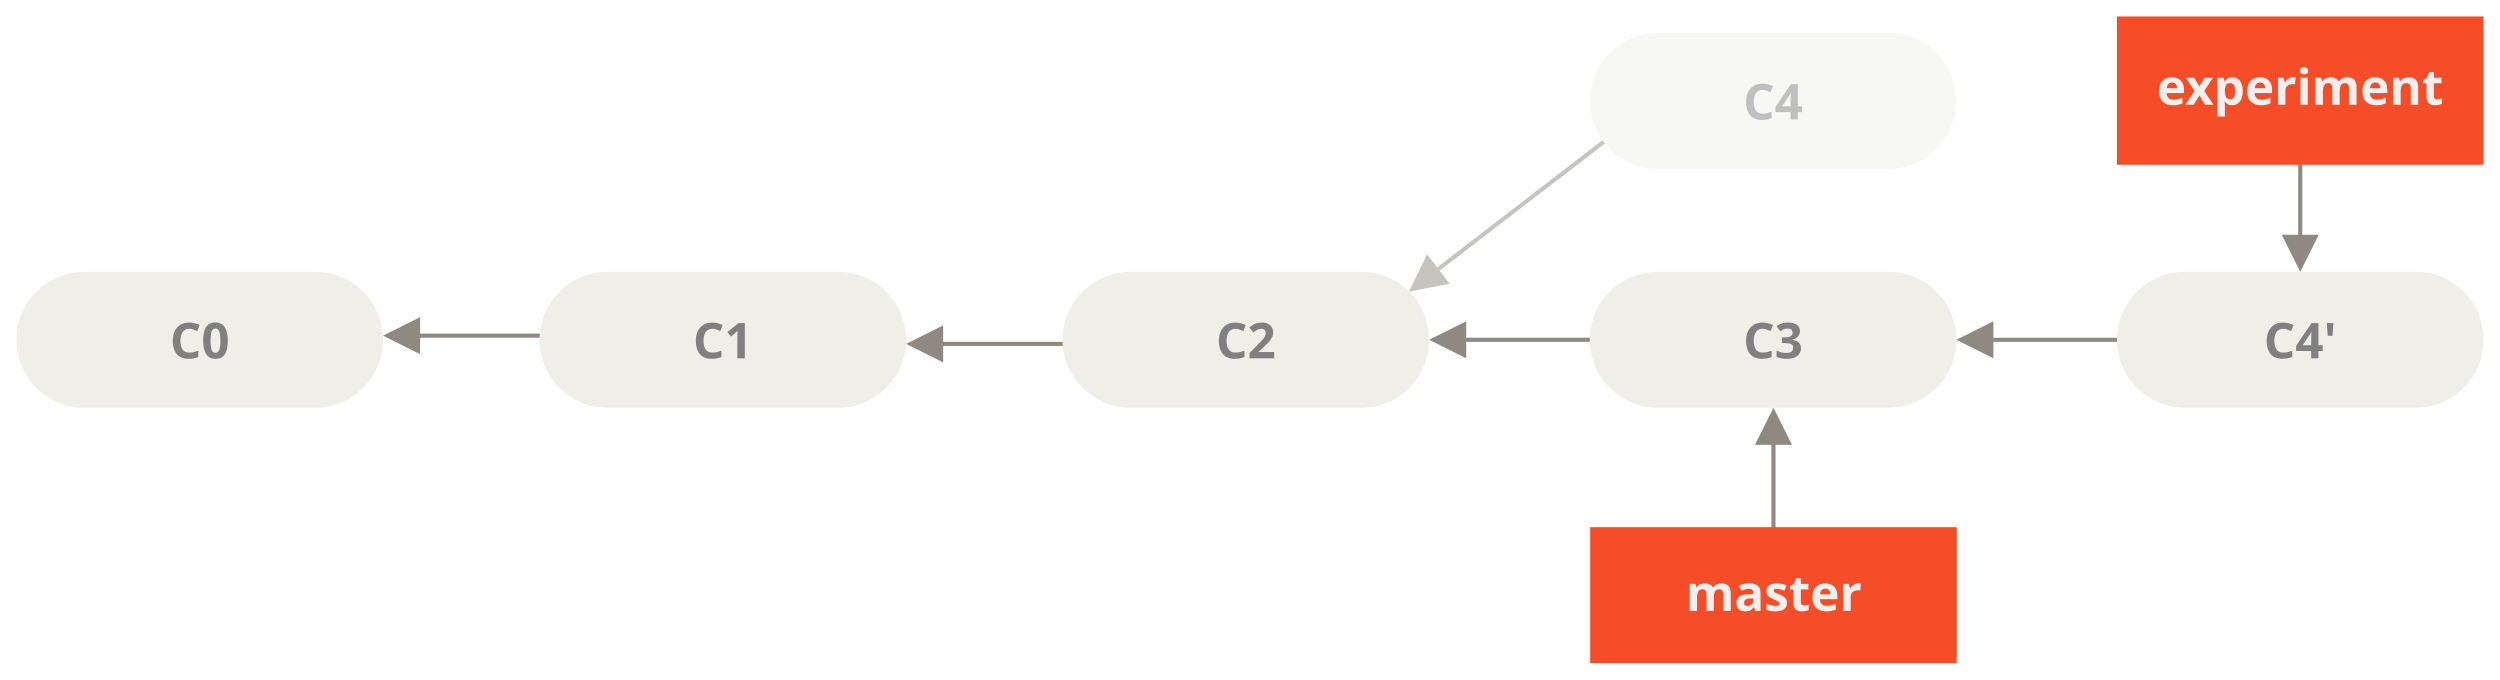
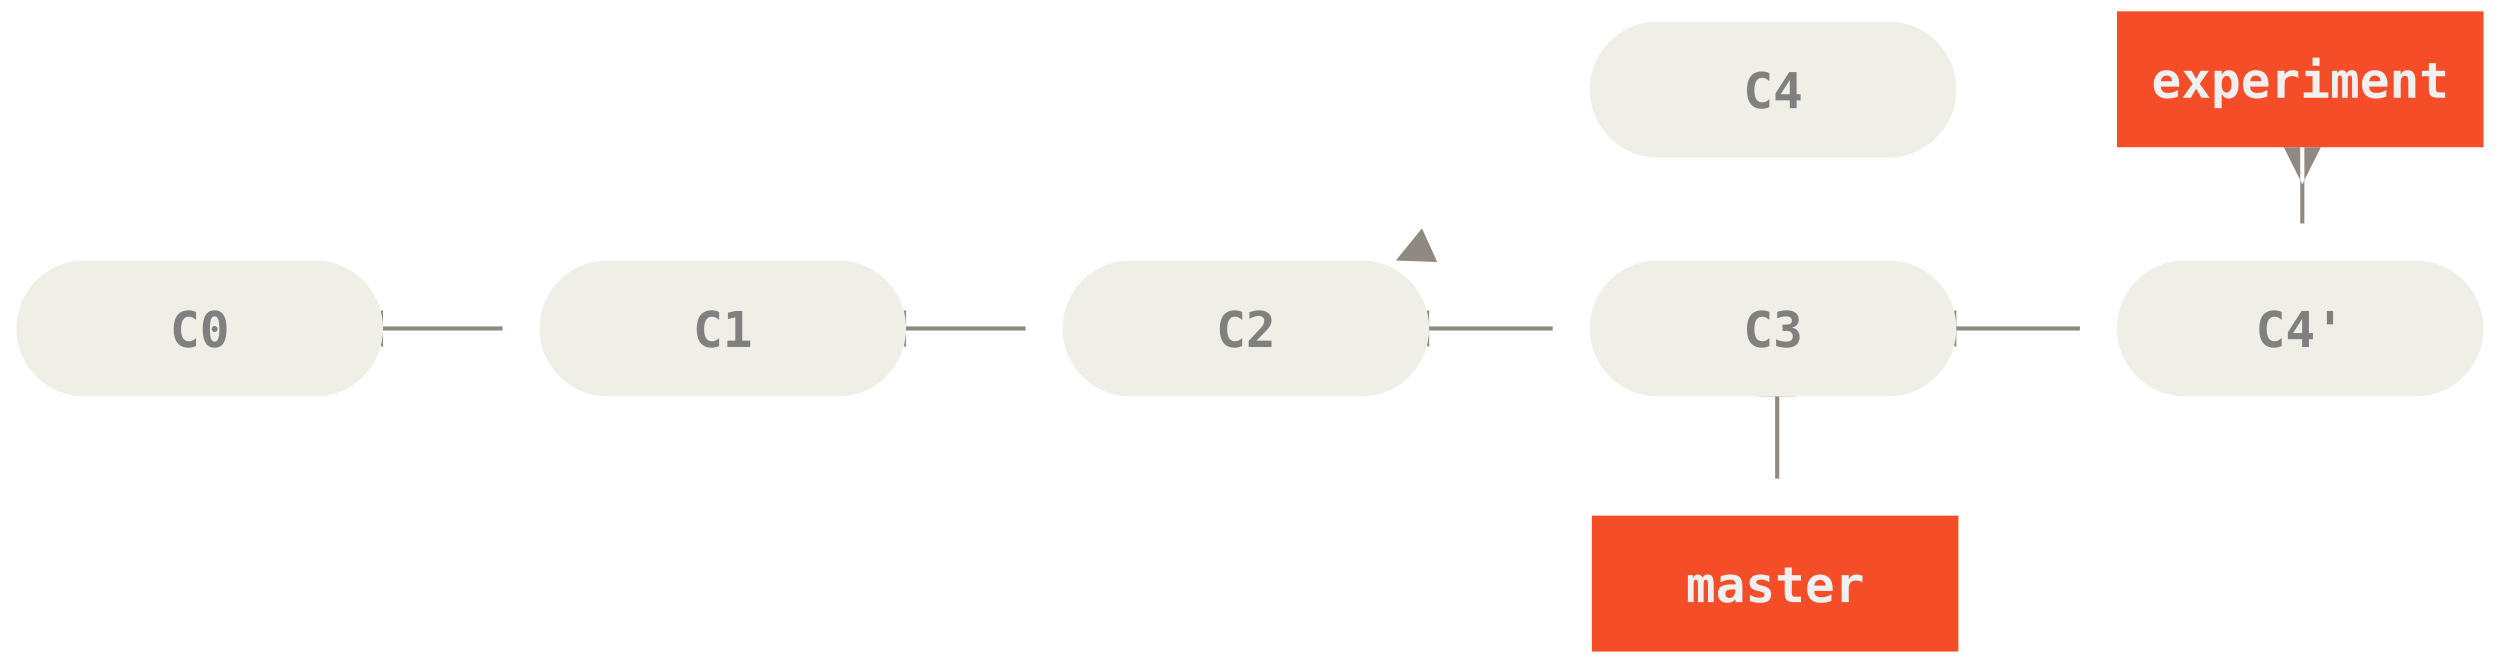
- <svg xmlns="http://www.w3.org/2000/svg" id="svg35292" version="1.1" viewBox="0 0 607 165">
-   <g id="03---Rebase-3" transform="translate(-10,-8)" style="fill-rule:evenodd;fill:none">
-     <path id="Line" d="m112 89h35v1h-35v4l-9-4.5 9-4.5z" style="fill-rule:nonzero;fill:#8f8981" />
-     <path id="Line-2" d="m239 91h35v1h-35v4l-9-4.5 9-4.5z" style="fill-rule:nonzero;fill:#8f8981" />
-     <g id="brown" transform="translate(14,74)">
-       <rect id="Rectangle-1" width="89" height="33" rx="16.5" ry="16.5" style="fill-rule:evenodd;fill:#efefe7" />
-       <text id="C6" font-size="12px" font-weight="700" style="fill:#979797;font-family:'Source Code Pro';font-size:12px;font-weight:700;text-anchor:middle">
-         <tspan id="tspan35224" x="44.5" y="21" style="fill:gray">C0</tspan>
-       </text>
-     </g>
-     <g id="g35234" transform="translate(141,74)">
-       <rect id="rect35228" width="89" height="33" rx="16.5" ry="16.5" style="fill-rule:evenodd;fill:#efefe7" />
-       <text id="text35232" font-size="12px" font-weight="700" style="fill:#979797;font-family:'Source Code Pro';font-size:12px;font-weight:700;text-anchor:middle">
-         <tspan id="tspan35230" x="44.5" y="21" style="fill:gray">C1</tspan>
-       </text>
-     </g>
-     <g id="g35242" transform="translate(268,74)">
-       <rect id="rect35236" width="89" height="33" rx="16.5" ry="16.5" style="fill-rule:evenodd;fill:#efefe7" />
-       <text id="text35240" font-size="12px" font-weight="700" style="fill:#979797;font-family:'Source Code Pro';font-size:12px;font-weight:700;text-anchor:middle">
-         <tspan id="tspan35238" x="44.5" y="21" style="fill:gray">C2</tspan>
-       </text>
-     </g>
-     <g id="Line-7-+-ref-3" transform="translate(526,12)">
-       <path id="Line-7" transform="translate(-1)" d="m43 53v-32h1v32h4l-4.5 9-4.5-9z" style="fill-rule:nonzero;fill:#8f8981" />
-       <g id="ref" transform="translate(-2)">
-         <rect id="Rectangle-2" transform="scale(.83962 1)" width="106" height="36" style="fill-rule:evenodd;fill:#f44d27" />
-         <text id="master" transform="translate(-8.5323 .51691)" font-size="12px" font-weight="700" style="fill:#979797;font-family:'Source Code Pro';font-size:12px;font-weight:700;text-anchor:middle">
-           <tspan id="tspan35246" x="53" y="20.909" style="fill:#f0f0f0">experiment</tspan>
-         </text>
-       </g>
-     </g>
-     <g id="Line-5-+-brown-5" transform="translate(352,16)" style="opacity:.5">
-       <path id="Line-5" d="m6.932 56.921 45.659-35.122.61.793-45.659 35.122 2.439 3.171-9.877 1.921 4.39-9.054z" style="fill-rule:nonzero;fill:#8f8981" />
-       <g id="g35258" transform="translate(44)">
-         <rect id="rect35252" width="89" height="33" rx="16.5" ry="16.5" style="fill-rule:evenodd;fill:#efefe7" />
-         <text id="text35256" font-size="12px" font-weight="700" style="fill:#979797;font-family:'Source Code Pro';font-size:12px;font-weight:700;text-anchor:middle">
-           <tspan id="tspan35254" x="44.5" y="21" style="fill:gray">C4</tspan>
-         </text>
-       </g>
-     </g>
-     <g id="Line-6-+-brown-4" transform="translate(357,74)">
-       <path id="Line-6" d="m9 16h35v1h-35v4l-9-4.5 9-4.5z" style="fill-rule:nonzero;fill:#8f8981" />
-       <g id="g35268" transform="translate(39)">
-         <rect id="rect35262" width="89" height="33" rx="16.5" ry="16.5" style="fill-rule:evenodd;fill:#efefe7" />
-         <text id="text35266" font-size="12px" font-weight="700" style="fill:#979797;font-family:'Source Code Pro';font-size:12px;font-weight:700;text-anchor:middle">
-           <tspan id="tspan35264" x="44.5" y="21" style="fill:gray">C3</tspan>
-         </text>
-       </g>
-     </g>
-     <path id="path35271" d="m494 90h35v1h-35v4l-9-4.5 9-4.5z" style="fill-rule:nonzero;fill:#8f8981" />
-     <g id="g35279" transform="translate(524,74)">
-       <rect id="rect35273" width="89" height="33" rx="16.5" ry="16.5" style="fill-rule:evenodd;fill:#efefe7" />
-       <text id="text35277" font-size="12px" font-weight="700" style="fill:#979797;font-family:'Source Code Pro';font-size:12px;font-weight:700;text-anchor:middle">
-         <tspan id="tspan35275" x="44.5" y="21" style="fill:gray">C4'</tspan>
-       </text>
-     </g>
-     <g id="Line-4-+-ref-2" transform="translate(397,107)">
-       <path id="Line-4" transform="translate(.1)" d="m44 9v35h-1v-35h-4l4.5-9 4.5 9z" style="fill-rule:nonzero;fill:#8f8981" />
-       <g id="g35288" transform="translate(-.9 29)">
-         <rect id="rect35282" transform="scale(.83962 1)" width="106" height="33" style="fill-rule:evenodd;fill:#f44d27" />
-         <text id="text35286" transform="translate(-8.4003 .316)" font-size="12px" font-weight="700" style="fill:#979797;font-family:'Source Code Pro';font-size:12px;font-weight:700;text-anchor:middle">
-           <tspan id="tspan35284" x="53" y="20" style="fill:#f0f0f0">master</tspan>
-         </text>
-       </g>
-     </g>
+ <svg xmlns="http://www.w3.org/2000/svg" version="1.1" width="1214" height="324.4" viewBox="0 0 607 162.2">
+   <path d="m93 79.25h29v1h-29v4l-9-4.5 9-4.5z" fill="#8f8981" />
+   <path d="m220 79.25h29v1h-29v4l-9-4.5 9-4.5z" fill="#8f8981" />
+   <path d="m347 79.25h30v1h-30v4l-9-4.5 9-4.5z" fill="#8f8981" />
+   <path d="M394.086 38.25 L347.111 59.535 L345.254 55.437 L338.914 63.25 L348.969 63.634 L347.111 59.535 Z" fill="#8f8981" />
+   <path d="m475 79.25h30v1h-30v4l-9-4.5 9-4.5z" fill="#8f8981" />
+   <path d="m558.5 35.75v18.5h1v-18.5h4l-4.5 9-4.5-9z" fill="#8f8981" />
+   <path d="m431 96.25v19.95h1v-19.95h4l-4.5-9-4.5 9z" fill="#8f8981" />
+   <g>
+     <rect x="4" y="63.25" width="89" height="33" rx="16.5" ry="16.5" fill="#efefe7" />
+     <text font-size="12px" font-weight="700" font-family="'JetBrains Mono', 'Source Code Pro', monospace" text-anchor="middle">
+       <tspan x="48.5" y="84.25" fill="gray">C0</tspan>
+     </text>
+   </g>
+   <g>
+     <rect x="131" y="63.25" width="89" height="33" rx="16.5" ry="16.5" fill="#efefe7" />
+     <text font-size="12px" font-weight="700" font-family="'JetBrains Mono', 'Source Code Pro', monospace" text-anchor="middle">
+       <tspan x="175.5" y="84.25" fill="gray">C1</tspan>
+     </text>
+   </g>
+   <g>
+     <rect x="258" y="63.25" width="89" height="33" rx="16.5" ry="16.5" fill="#efefe7" />
+     <text font-size="12px" font-weight="700" font-family="'JetBrains Mono', 'Source Code Pro', monospace" text-anchor="middle">
+       <tspan x="302.5" y="84.25" fill="gray">C2</tspan>
+     </text>
+   </g>
+   <g>
+     <rect x="514" y="2.75" width="89" height="33" fill="#f44d27" />
+     <text font-size="12px" font-weight="700" font-family="'JetBrains Mono', 'Source Code Pro', monospace" text-anchor="middle">
+       <tspan x="558.5" y="23.75" fill="#f0f0f0">experiment</tspan>
+     </text>
+   </g>
+   <g>
+     <rect x="386" y="5.25" width="89" height="33" rx="16.5" ry="16.5" fill="#efefe7" />
+     <text font-size="12px" font-weight="700" font-family="'JetBrains Mono', 'Source Code Pro', monospace" text-anchor="middle">
+       <tspan x="430.5" y="26.25" fill="gray">C4</tspan>
+     </text>
+   </g>
+   <g>
+     <rect x="386" y="63.25" width="89" height="33" rx="16.5" ry="16.5" fill="#efefe7" />
+     <text font-size="12px" font-weight="700" font-family="'JetBrains Mono', 'Source Code Pro', monospace" text-anchor="middle">
+       <tspan x="430.5" y="84.25" fill="gray">C3</tspan>
+     </text>
+   </g>
+   <g>
+     <rect x="514" y="63.25" width="89" height="33" rx="16.5" ry="16.5" fill="#efefe7" />
+     <text font-size="12px" font-weight="700" font-family="'JetBrains Mono', 'Source Code Pro', monospace" text-anchor="middle">
+       <tspan x="558.5" y="84.25" fill="gray">C4'</tspan>
+     </text>
+   </g>
+   <g>
+     <rect x="386.5" y="125.2" width="89" height="33" fill="#f44d27" />
+     <text font-size="12px" font-weight="700" font-family="'JetBrains Mono', 'Source Code Pro', monospace" text-anchor="middle">
+       <tspan x="431" y="146.2" fill="#f0f0f0">master</tspan>
+     </text>
  </g>
</svg>
